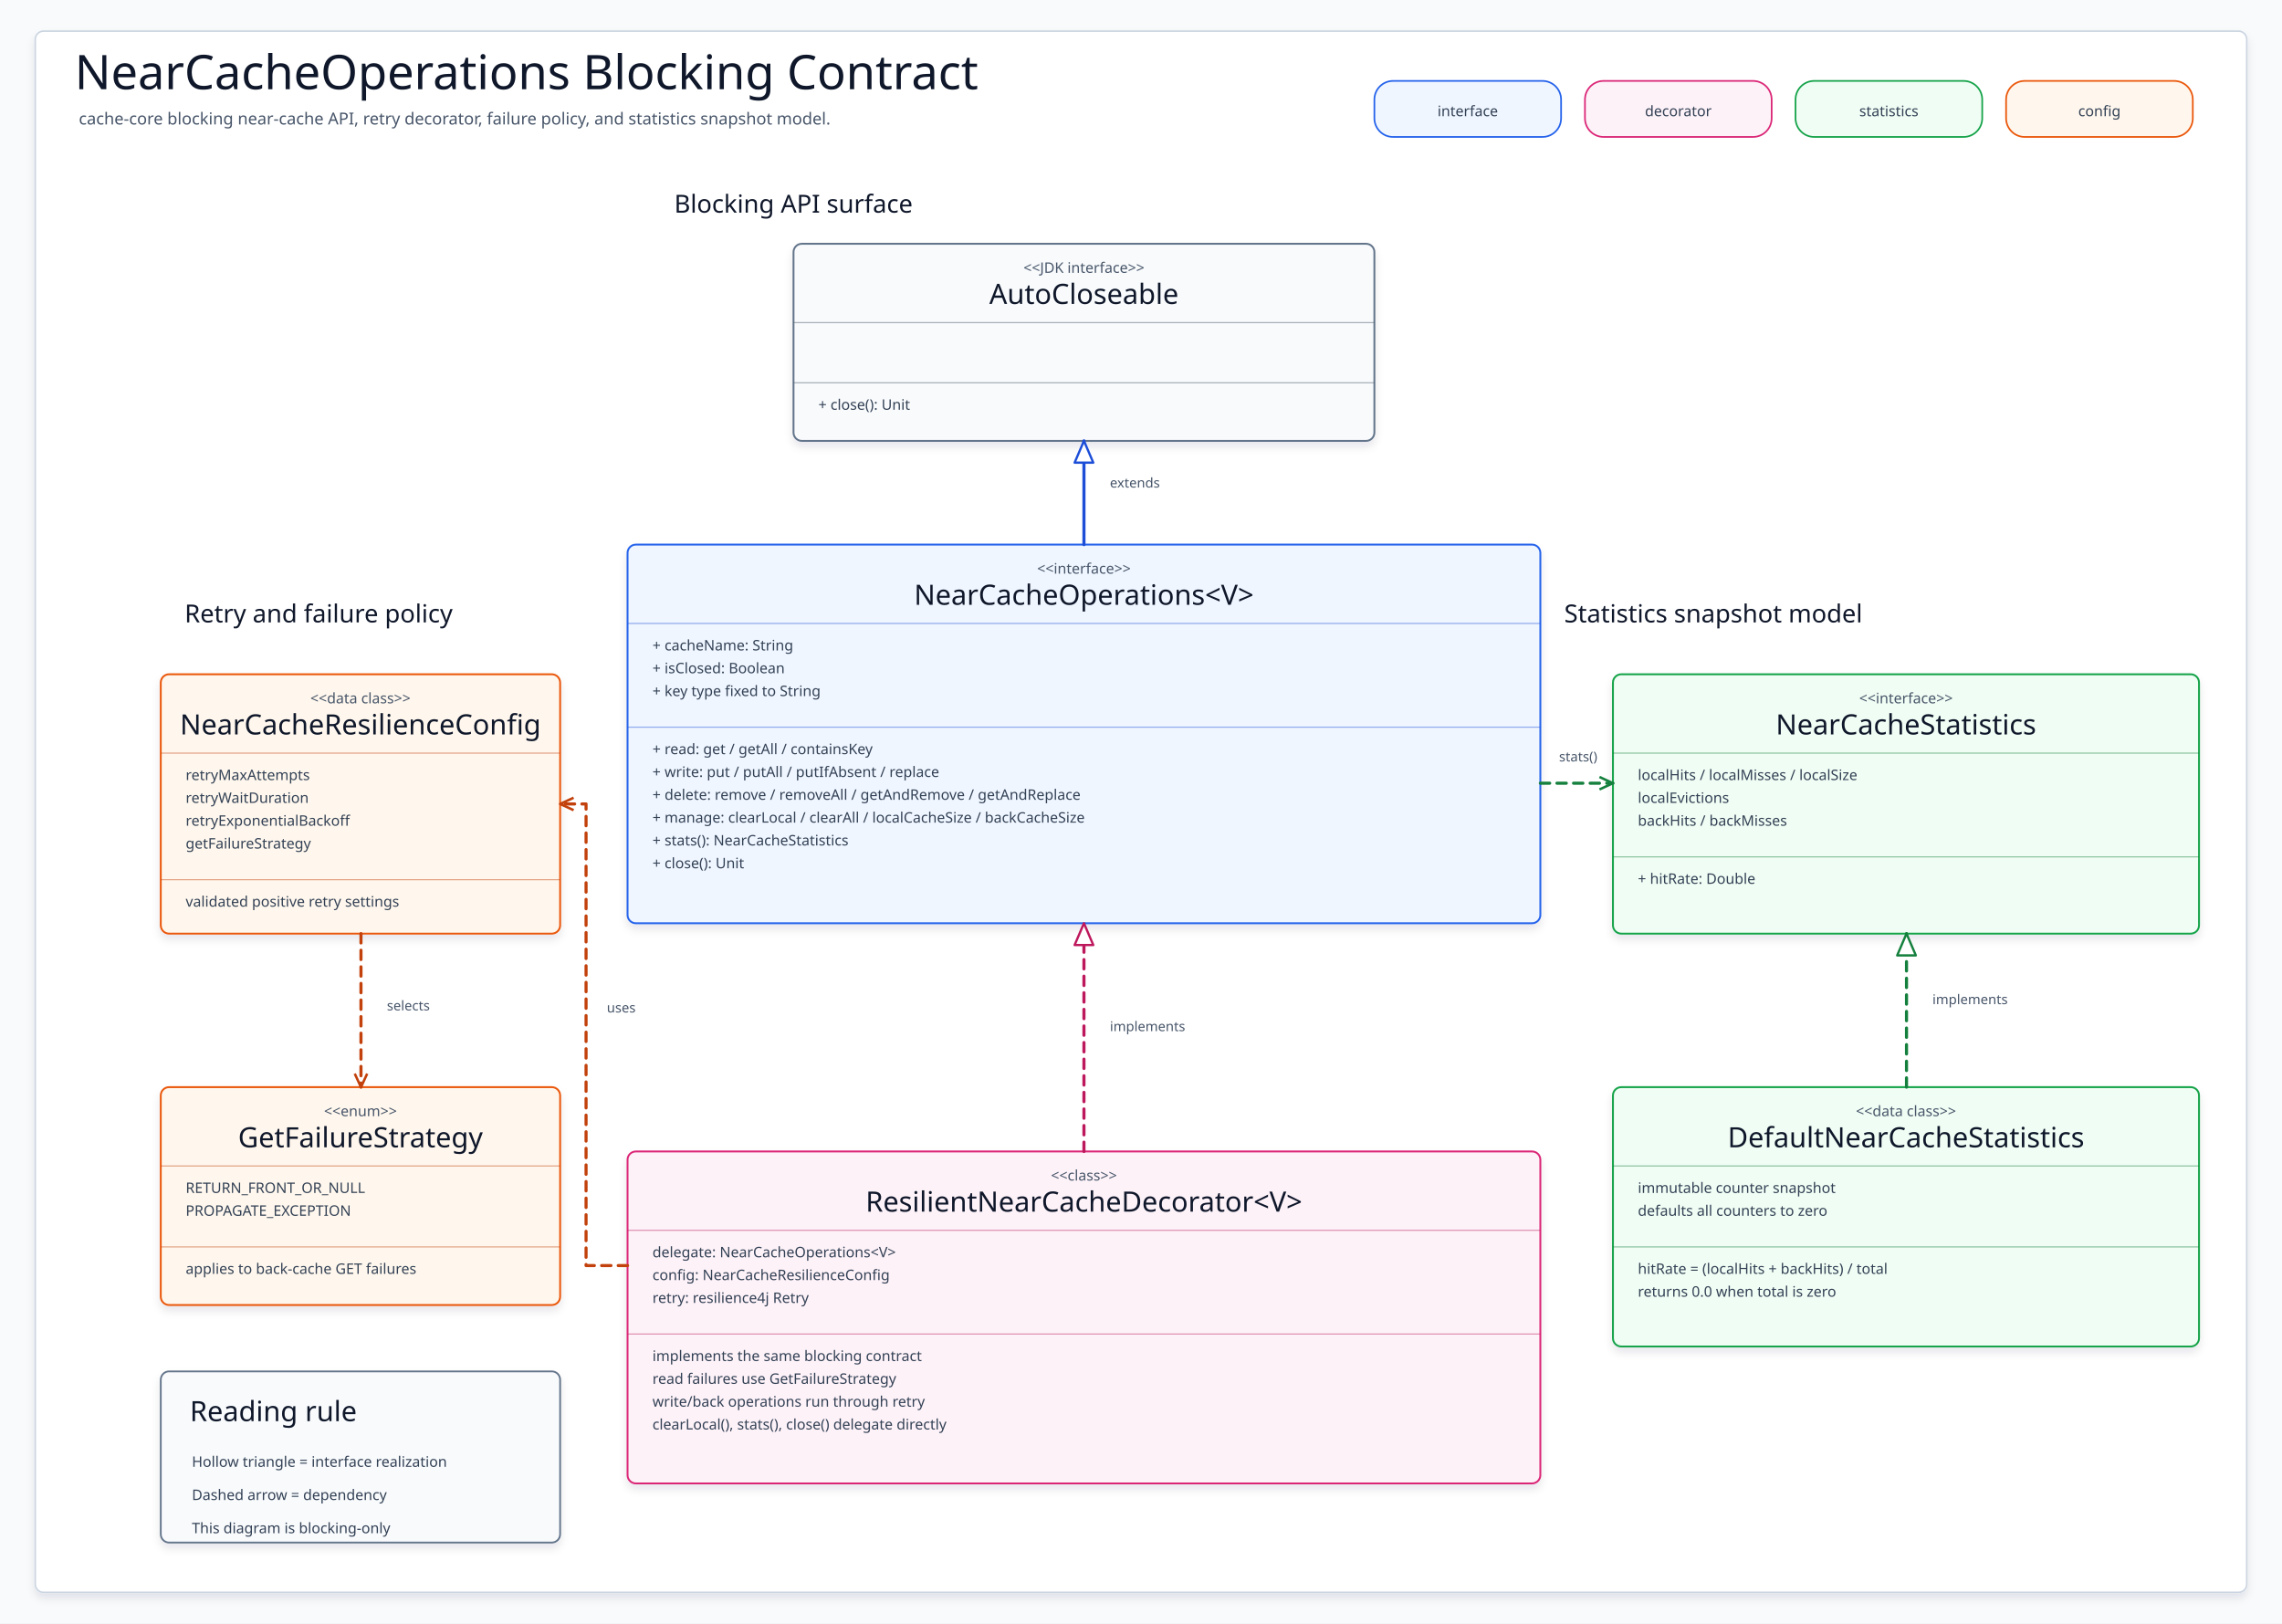
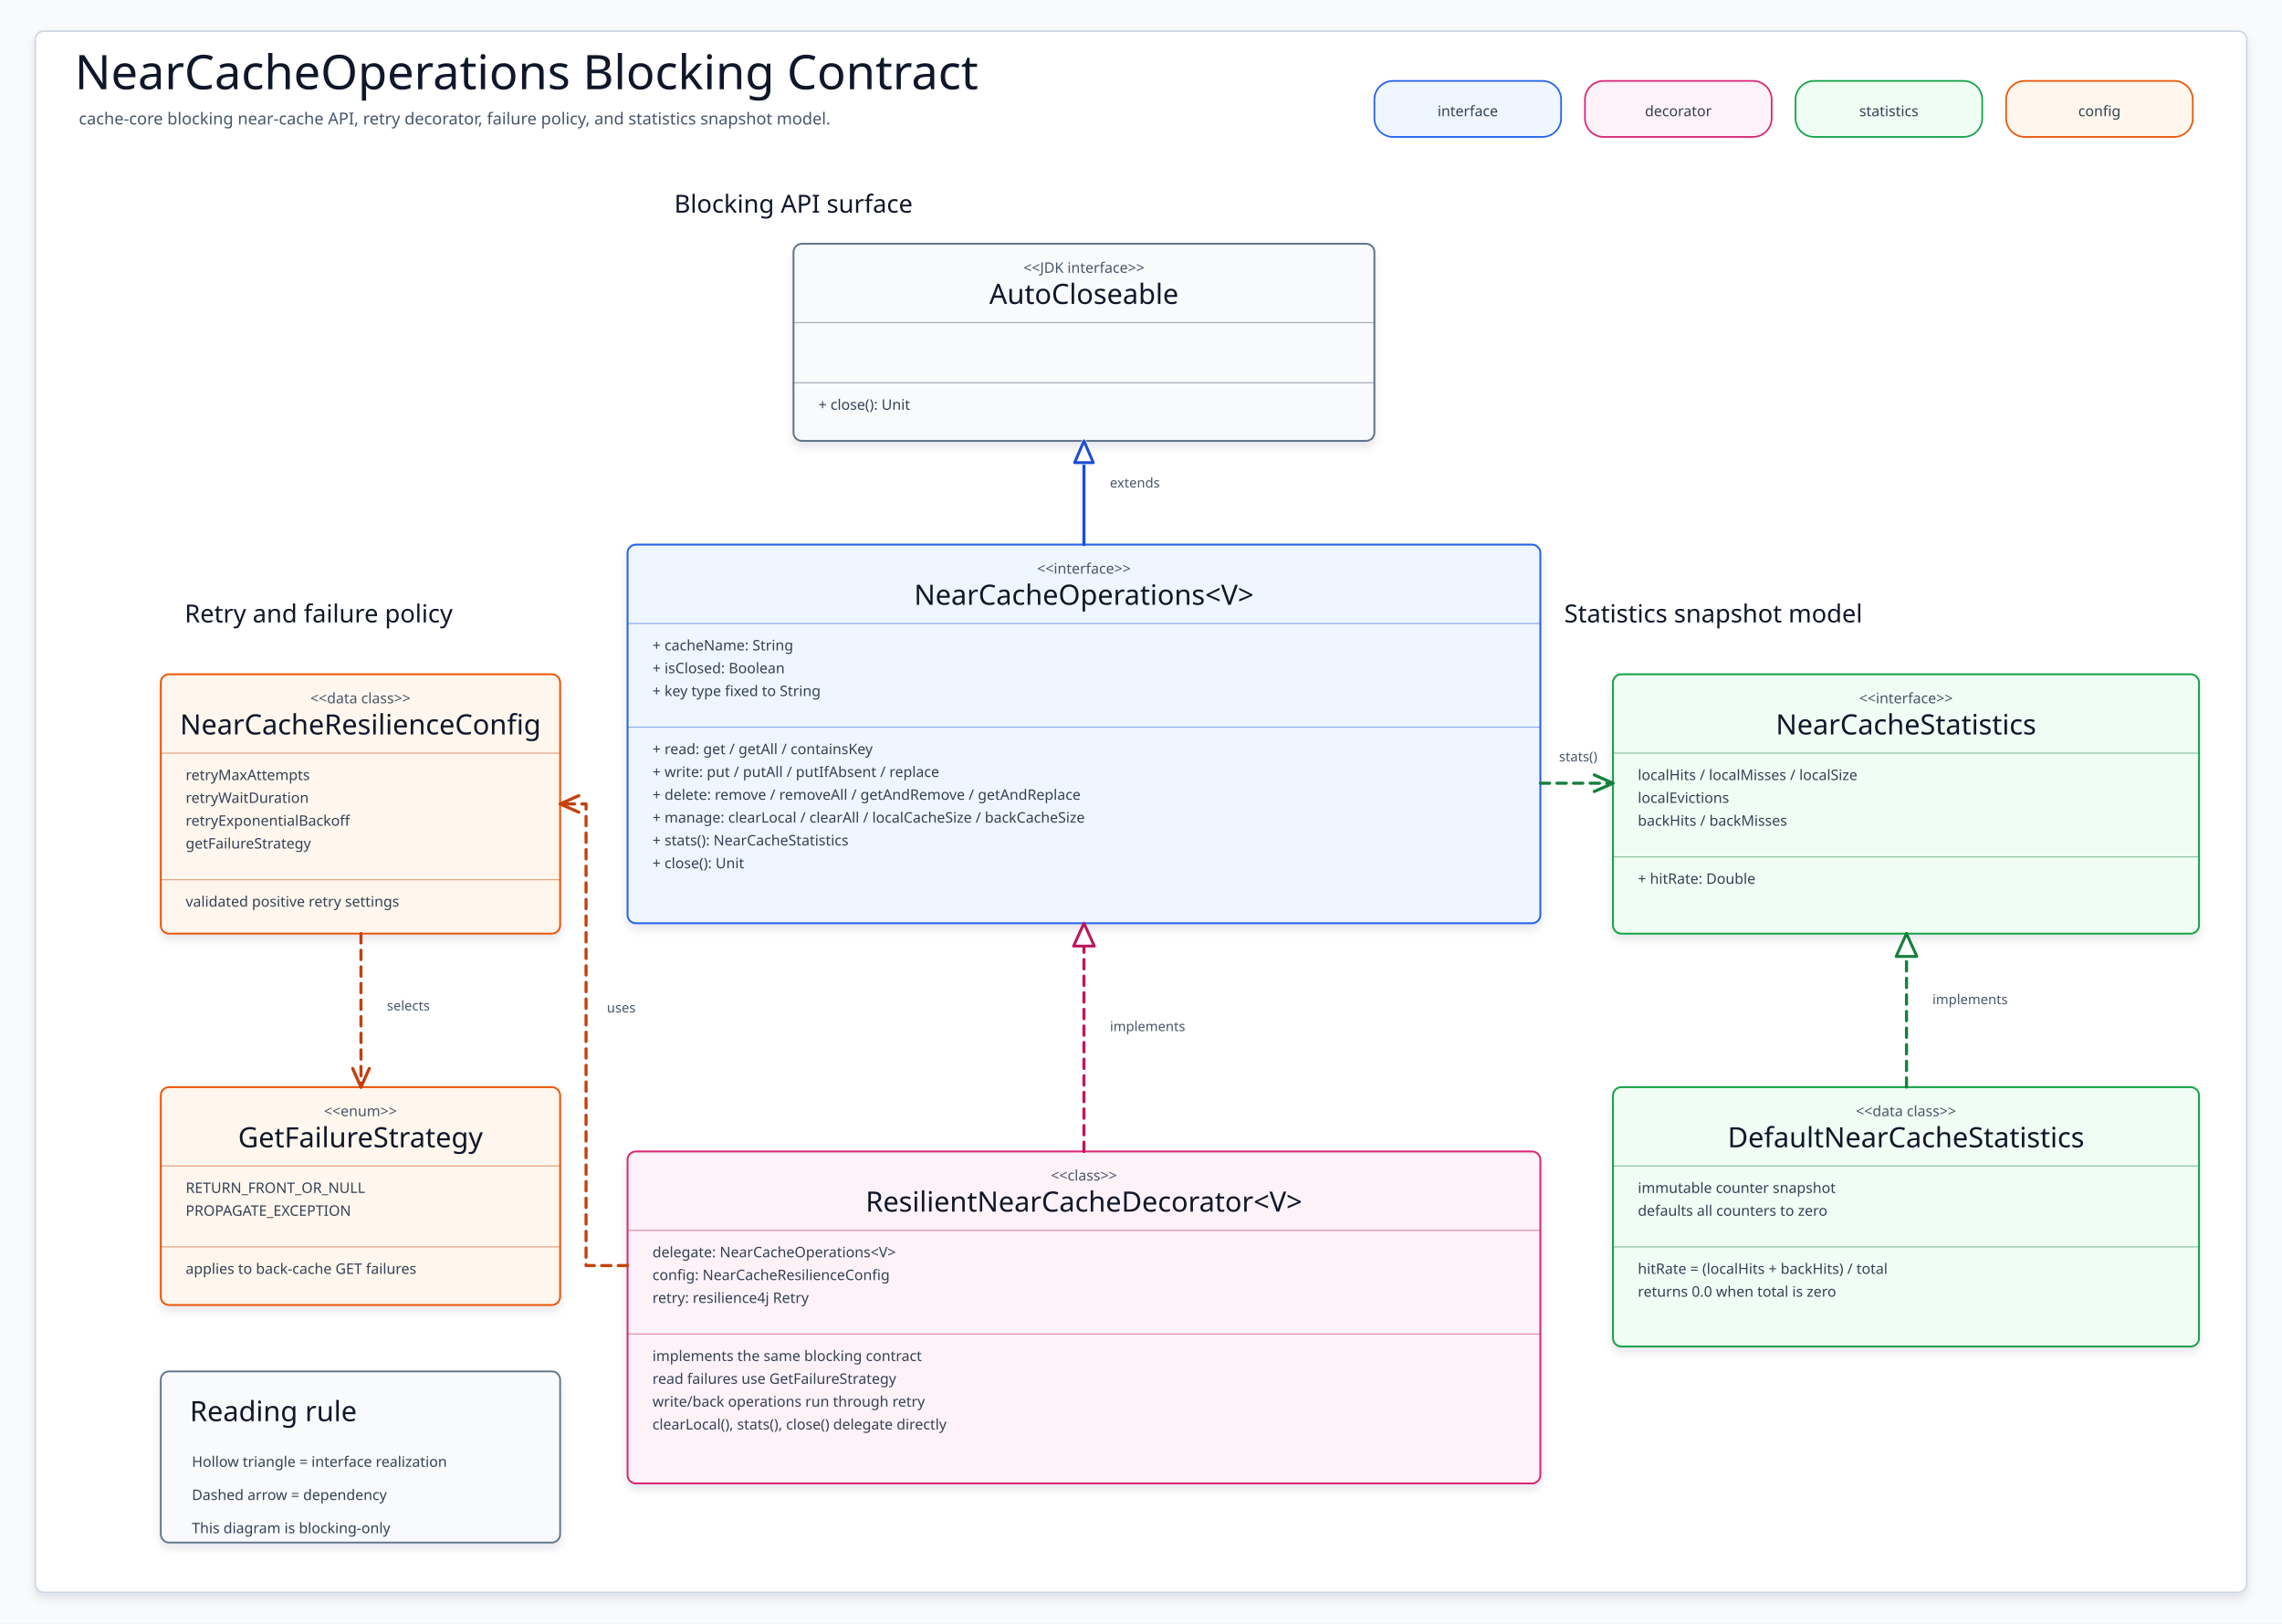
<svg xmlns="http://www.w3.org/2000/svg" width="2200" height="1565" viewBox="0 0 2200 1565" role="img" aria-label="NearCacheOperations Blocking Class Diagram">
  <defs>
    <filter id="shadow" x="-8%" y="-8%" width="116%" height="116%">
      <feDropShadow dx="0" dy="5" stdDeviation="4" flood-color="#0F172A" flood-opacity="0.10" />
    </filter>
    <marker id="arrow-blue" markerWidth="22" markerHeight="22" refX="19" refY="11" orient="auto" markerUnits="userSpaceOnUse">
      <path stroke-dasharray="none" d="M 2 2 L 19 11 L 2 20" fill="none" stroke="#1D4ED8" stroke-width="2.6" stroke-linecap="round" stroke-linejoin="round" style="stroke-dasharray:none" />
    </marker>
-     <marker id="triangle-blue" markerWidth="26" markerHeight="22" refX="23" refY="11" orient="auto" markerUnits="userSpaceOnUse">
-       <path stroke-dasharray="none" d="M 2 2 L 23 11 L 2 20 Z" fill="#FFFFFF" stroke="#1D4ED8" stroke-width="2.2" style="stroke-dasharray:none" stroke-linejoin="round" />
+     <marker id="triangle-blue" markerWidth="26" markerHeight="22" refX="23" refY="11" orient="auto" markerUnits="userSpaceOnUse" style="stroke-dasharray:none!important" stroke-dasharray="none">
+       <path d="M -2 -2 L 28 11 L -2 24 Z" fill="#FFFFFF" stroke="none" stroke-dasharray="none" style="stroke-dasharray:none!important" />
+       <path class="markerSolid" d="M 2 2 L 23 11 L 2 20 Z" fill="#FFFFFF" stroke="#1D4ED8" stroke-width="2.8" stroke-linejoin="round" stroke-linecap="butt" stroke-dasharray="none" style="stroke-dasharray:none!important" />
    </marker>
    <marker id="arrow-teal" markerWidth="22" markerHeight="22" refX="19" refY="11" orient="auto" markerUnits="userSpaceOnUse">
      <path stroke-dasharray="none" d="M 2 2 L 19 11 L 2 20" fill="none" stroke="#0F766E" stroke-width="2.6" stroke-linecap="round" stroke-linejoin="round" style="stroke-dasharray:none" />
    </marker>
-     <marker id="triangle-teal" markerWidth="26" markerHeight="22" refX="23" refY="11" orient="auto" markerUnits="userSpaceOnUse">
-       <path stroke-dasharray="none" d="M 2 2 L 23 11 L 2 20 Z" fill="#FFFFFF" stroke="#0F766E" stroke-width="2.2" style="stroke-dasharray:none" stroke-linejoin="round" />
+     <marker id="triangle-teal" markerWidth="26" markerHeight="22" refX="23" refY="11" orient="auto" markerUnits="userSpaceOnUse" style="stroke-dasharray:none!important" stroke-dasharray="none">
+       <path d="M -2 -2 L 28 11 L -2 24 Z" fill="#FFFFFF" stroke="none" stroke-dasharray="none" style="stroke-dasharray:none!important" />
+       <path class="markerSolid" d="M 2 2 L 23 11 L 2 20 Z" fill="#FFFFFF" stroke="#0F766E" stroke-width="2.8" stroke-linejoin="round" stroke-linecap="butt" stroke-dasharray="none" style="stroke-dasharray:none!important" />
    </marker>
    <marker id="arrow-green" markerWidth="18" markerHeight="18" refX="16" refY="9" orient="auto" markerUnits="userSpaceOnUse" overflow="visible" viewBox="0 0 18 18">
      <path stroke-dasharray="none" d="M 3 3 L 16 9 L 3 15" fill="none" stroke="#15803D" stroke-width="2.4" stroke-linecap="butt" stroke-linejoin="round" style="stroke-dasharray:none" />
    </marker>
-     <marker id="triangle-green" markerWidth="26" markerHeight="22" refX="23" refY="11" orient="auto" markerUnits="userSpaceOnUse">
-       <path stroke-dasharray="none" d="M 2 2 L 23 11 L 2 20 Z" fill="#FFFFFF" stroke="#15803D" stroke-width="2.2" style="stroke-dasharray:none" stroke-linejoin="round" />
+     <marker id="triangle-green" markerWidth="26" markerHeight="22" refX="23" refY="11" orient="auto" markerUnits="userSpaceOnUse" style="stroke-dasharray:none!important" stroke-dasharray="none">
+       <path d="M -2 -2 L 28 11 L -2 24 Z" fill="#FFFFFF" stroke="none" stroke-dasharray="none" style="stroke-dasharray:none!important" />
+       <path class="markerSolid" d="M 2 2 L 23 11 L 2 20 Z" fill="#FFFFFF" stroke="#15803D" stroke-width="2.8" stroke-linejoin="round" stroke-linecap="butt" stroke-dasharray="none" style="stroke-dasharray:none!important" />
    </marker>
    <marker id="arrow-amber" markerWidth="18" markerHeight="18" refX="16" refY="9" orient="auto" markerUnits="userSpaceOnUse" overflow="visible" viewBox="0 0 18 18">
      <path stroke-dasharray="none" d="M 3 3 L 16 9 L 3 15" fill="none" stroke="#C2410C" stroke-width="2.4" stroke-linecap="butt" stroke-linejoin="round" style="stroke-dasharray:none" />
    </marker>
-     <marker id="triangle-amber" markerWidth="26" markerHeight="22" refX="23" refY="11" orient="auto" markerUnits="userSpaceOnUse">
-       <path stroke-dasharray="none" d="M 2 2 L 23 11 L 2 20 Z" fill="#FFFFFF" stroke="#C2410C" stroke-width="2.2" style="stroke-dasharray:none" stroke-linejoin="round" />
+     <marker id="triangle-amber" markerWidth="26" markerHeight="22" refX="23" refY="11" orient="auto" markerUnits="userSpaceOnUse" style="stroke-dasharray:none!important" stroke-dasharray="none">
+       <path d="M -2 -2 L 28 11 L -2 24 Z" fill="#FFFFFF" stroke="none" stroke-dasharray="none" style="stroke-dasharray:none!important" />
+       <path class="markerSolid" d="M 2 2 L 23 11 L 2 20 Z" fill="#FFFFFF" stroke="#C2410C" stroke-width="2.8" stroke-linejoin="round" stroke-linecap="butt" stroke-dasharray="none" style="stroke-dasharray:none!important" />
    </marker>
    <marker id="arrow-pink" markerWidth="22" markerHeight="22" refX="19" refY="11" orient="auto" markerUnits="userSpaceOnUse">
      <path stroke-dasharray="none" d="M 2 2 L 19 11 L 2 20" fill="none" stroke="#BE185D" stroke-width="2.6" stroke-linecap="round" stroke-linejoin="round" style="stroke-dasharray:none" />
    </marker>
-     <marker id="triangle-pink" markerWidth="26" markerHeight="22" refX="23" refY="11" orient="auto" markerUnits="userSpaceOnUse">
-       <path stroke-dasharray="none" d="M 2 2 L 23 11 L 2 20 Z" fill="#FFFFFF" stroke="#BE185D" stroke-width="2.2" style="stroke-dasharray:none" stroke-linejoin="round" />
+     <marker id="triangle-pink" markerWidth="26" markerHeight="22" refX="23" refY="11" orient="auto" markerUnits="userSpaceOnUse" style="stroke-dasharray:none!important" stroke-dasharray="none">
+       <path d="M -2 -2 L 28 11 L -2 24 Z" fill="#FFFFFF" stroke="none" stroke-dasharray="none" style="stroke-dasharray:none!important" />
+       <path class="markerSolid" d="M 2 2 L 23 11 L 2 20 Z" fill="#FFFFFF" stroke="#BE185D" stroke-width="2.8" stroke-linejoin="round" stroke-linecap="butt" stroke-dasharray="none" style="stroke-dasharray:none!important" />
    </marker>
    <marker id="arrow-slate" markerWidth="22" markerHeight="22" refX="19" refY="11" orient="auto" markerUnits="userSpaceOnUse">
      <path stroke-dasharray="none" d="M 2 2 L 19 11 L 2 20" fill="none" stroke="#475569" stroke-width="2.6" stroke-linecap="round" stroke-linejoin="round" style="stroke-dasharray:none" />
    </marker>
-     <marker id="triangle-slate" markerWidth="26" markerHeight="22" refX="23" refY="11" orient="auto" markerUnits="userSpaceOnUse">
-       <path stroke-dasharray="none" d="M 2 2 L 23 11 L 2 20 Z" fill="#FFFFFF" stroke="#475569" stroke-width="2.2" style="stroke-dasharray:none" stroke-linejoin="round" />
+     <marker id="triangle-slate" markerWidth="26" markerHeight="22" refX="23" refY="11" orient="auto" markerUnits="userSpaceOnUse" style="stroke-dasharray:none!important" stroke-dasharray="none">
+       <path d="M -2 -2 L 28 11 L -2 24 Z" fill="#FFFFFF" stroke="none" stroke-dasharray="none" style="stroke-dasharray:none!important" />
+       <path class="markerSolid" d="M 2 2 L 23 11 L 2 20 Z" fill="#FFFFFF" stroke="#475569" stroke-width="2.8" stroke-linejoin="round" stroke-linecap="butt" stroke-dasharray="none" style="stroke-dasharray:none!important" />
    </marker>
    <style>
    svg{font-family:"Architects Daughter","Comic Mono","Comic Sans MS",ui-sans-serif,system-ui,sans-serif}
    .canvas{fill:#F8FAFC}.frame{fill:#FFFFFF;stroke:#CBD5E1;stroke-width:1.5;filter:url(#shadow)}
    .title{font-family:"Architects Daughter";font-size:46px;fill:#0F172A}.subtitle{font-family:"Comic Mono";font-size:16px;fill:#475569}
    .sectionLabel{font-family:"Architects Daughter";font-size:24px;fill:#0F172A}
    .chip{stroke-width:1.6}.chipText{font-family:"Comic Mono";font-size:14px;fill:#334155}
    .classBox{stroke-width:1.8;filter:url(#shadow)}.stereotype{font-family:"Comic Mono";font-size:14px;fill:#475569}.classTitle{font-family:"Architects Daughter";font-size:27px;fill:#0F172A}
    .member{font-family:"Comic Mono";font-size:14px;fill:#334155}.divider{stroke-width:1.1;opacity:.45}
    .noteBox{stroke-width:1.7;filter:url(#shadow)}.noteTitle{font-family:"Architects Daughter";font-size:27px;fill:#0F172A}.noteLine{font-family:"Comic Mono";font-size:14px;fill:#334155}
    .edge{fill:none;stroke-width:3;stroke-linecap:round;stroke-linejoin:round}.dashed{stroke-dasharray:9 7}.edgeLabel{font-family:"Comic Mono";font-size:13px;fill:#475569}
  </style>
  </defs>
  <rect class="canvas" width="2200" height="1565" />
  <rect class="frame" x="34" y="30" width="2132" height="1505" rx="8" />
  <text class="title" x="72" y="86">NearCacheOperations Blocking Contract</text>
  <text class="subtitle" x="76" y="120">cache-core blocking near-cache API, retry decorator, failure policy, and statistics snapshot model.</text>
  <g>
    <rect class="chip" x="1325" y="78" width="180" height="54" rx="18" fill="#EFF6FF" stroke="#2563EB" />
    <text class="chipText" x="1415" y="112" text-anchor="middle">interface</text>
  </g>
  <g>
    <rect class="chip" x="1528" y="78" width="180" height="54" rx="18" fill="#FDF2F8" stroke="#DB2777" />
    <text class="chipText" x="1618" y="112" text-anchor="middle">decorator</text>
  </g>
  <g>
    <rect class="chip" x="1731" y="78" width="180" height="54" rx="18" fill="#F0FDF4" stroke="#16A34A" />
    <text class="chipText" x="1821" y="112" text-anchor="middle">statistics</text>
  </g>
  <g>
    <rect class="chip" x="1934" y="78" width="180" height="54" rx="18" fill="#FFF7ED" stroke="#EA580C" />
    <text class="chipText" x="2024" y="112" text-anchor="middle">config</text>
  </g>
  <text class="sectionLabel" x="650" y="205">Blocking API surface</text>
  <text class="sectionLabel" x="178" y="600">Retry and failure policy</text>
  <text class="sectionLabel" x="1508" y="600">Statistics snapshot model</text>
  <g id="AutoCloseable">
    <rect class="classBox" x="765" y="235" width="560" height="190" rx="8" fill="#F8FAFC" stroke="#64748B" />
    <text class="stereotype" x="1045" y="263" text-anchor="middle">&lt;&lt;JDK interface&gt;&gt;</text>
    <text class="classTitle" x="1045" y="293" text-anchor="middle">AutoCloseable</text>
    <path class="divider" d="M765 311H1325" stroke="#475569" />
    <path class="divider" d="M765 369H1325" stroke="#475569" />
    <text class="member" x="789" y="395">+ close(): Unit</text>
  </g>
  <g id="NearCacheOperations">
    <rect class="classBox" x="605" y="525" width="880" height="365" rx="8" fill="#EFF6FF" stroke="#2563EB" />
    <text class="stereotype" x="1045" y="553" text-anchor="middle">&lt;&lt;interface&gt;&gt;</text>
    <text class="classTitle" x="1045" y="583" text-anchor="middle">NearCacheOperations&lt;V&gt;</text>
    <path class="divider" d="M605 601H1485" stroke="#1D4ED8" />
    <text class="member" x="629" y="627">+ cacheName: String</text>
    <text class="member" x="629" y="649">+ isClosed: Boolean</text>
    <text class="member" x="629" y="671">+ key type fixed to String</text>
    <path class="divider" d="M605 701H1485" stroke="#1D4ED8" />
    <text class="member" x="629" y="727">+ read: get / getAll / containsKey</text>
    <text class="member" x="629" y="749">+ write: put / putAll / putIfAbsent / replace</text>
    <text class="member" x="629" y="771">+ delete: remove / removeAll / getAndRemove / getAndReplace</text>
    <text class="member" x="629" y="793">+ manage: clearLocal / clearAll / localCacheSize / backCacheSize</text>
    <text class="member" x="629" y="815">+ stats(): NearCacheStatistics</text>
    <text class="member" x="629" y="837">+ close(): Unit</text>
  </g>
  <g id="ResilientNearCacheDecorator">
    <rect class="classBox" x="605" y="1110" width="880" height="320" rx="8" fill="#FDF2F8" stroke="#DB2777" />
    <text class="stereotype" x="1045" y="1138" text-anchor="middle">&lt;&lt;class&gt;&gt;</text>
    <text class="classTitle" x="1045" y="1168" text-anchor="middle">ResilientNearCacheDecorator&lt;V&gt;</text>
    <path class="divider" d="M605 1186H1485" stroke="#BE185D" />
    <text class="member" x="629" y="1212">delegate: NearCacheOperations&lt;V&gt;</text>
    <text class="member" x="629" y="1234">config: NearCacheResilienceConfig</text>
    <text class="member" x="629" y="1256">retry: resilience4j Retry</text>
    <path class="divider" d="M605 1286H1485" stroke="#BE185D" />
    <text class="member" x="629" y="1312">implements the same blocking contract</text>
    <text class="member" x="629" y="1334">read failures use GetFailureStrategy</text>
    <text class="member" x="629" y="1356">write/back operations run through retry</text>
    <text class="member" x="629" y="1378">clearLocal(), stats(), close() delegate directly</text>
  </g>
  <g id="NearCacheResilienceConfig">
    <rect class="classBox" x="155" y="650" width="385" height="250" rx="8" fill="#FFF7ED" stroke="#EA580C" />
    <text class="stereotype" x="347.5" y="678" text-anchor="middle">&lt;&lt;data class&gt;&gt;</text>
    <text class="classTitle" x="347.5" y="708" text-anchor="middle">NearCacheResilienceConfig</text>
    <path class="divider" d="M155 726H540" stroke="#C2410C" />
    <text class="member" x="179" y="752">retryMaxAttempts</text>
    <text class="member" x="179" y="774">retryWaitDuration</text>
    <text class="member" x="179" y="796">retryExponentialBackoff</text>
    <text class="member" x="179" y="818">getFailureStrategy</text>
    <path class="divider" d="M155 848H540" stroke="#C2410C" />
    <text class="member" x="179" y="874">validated positive retry settings</text>
  </g>
  <g id="GetFailureStrategy">
    <rect class="classBox" x="155" y="1048" width="385" height="210" rx="8" fill="#FFF7ED" stroke="#EA580C" />
    <text class="stereotype" x="347.5" y="1076" text-anchor="middle">&lt;&lt;enum&gt;&gt;</text>
    <text class="classTitle" x="347.5" y="1106" text-anchor="middle">GetFailureStrategy</text>
    <path class="divider" d="M155 1124H540" stroke="#C2410C" />
    <text class="member" x="179" y="1150">RETURN_FRONT_OR_NULL</text>
    <text class="member" x="179" y="1172">PROPAGATE_EXCEPTION</text>
    <path class="divider" d="M155 1202H540" stroke="#C2410C" />
    <text class="member" x="179" y="1228">applies to back-cache GET failures</text>
  </g>
  <g id="NearCacheStatistics">
    <rect class="classBox" x="1555" y="650" width="565" height="250" rx="8" fill="#F0FDF4" stroke="#16A34A" />
    <text class="stereotype" x="1837.5" y="678" text-anchor="middle">&lt;&lt;interface&gt;&gt;</text>
    <text class="classTitle" x="1837.5" y="708" text-anchor="middle">NearCacheStatistics</text>
    <path class="divider" d="M1555 726H2120" stroke="#15803D" />
    <text class="member" x="1579" y="752">localHits / localMisses / localSize</text>
    <text class="member" x="1579" y="774">localEvictions</text>
    <text class="member" x="1579" y="796">backHits / backMisses</text>
    <path class="divider" d="M1555 826H2120" stroke="#15803D" />
    <text class="member" x="1579" y="852">+ hitRate: Double</text>
  </g>
  <g id="DefaultNearCacheStatistics">
    <rect class="classBox" x="1555" y="1048" width="565" height="250" rx="8" fill="#F0FDF4" stroke="#16A34A" />
    <text class="stereotype" x="1837.5" y="1076" text-anchor="middle">&lt;&lt;data class&gt;&gt;</text>
    <text class="classTitle" x="1837.5" y="1106" text-anchor="middle">DefaultNearCacheStatistics</text>
    <path class="divider" d="M1555 1124H2120" stroke="#15803D" />
    <text class="member" x="1579" y="1150">immutable counter snapshot</text>
    <text class="member" x="1579" y="1172">defaults all counters to zero</text>
    <path class="divider" d="M1555 1202H2120" stroke="#15803D" />
    <text class="member" x="1579" y="1228">hitRate = (localHits + backHits) / total</text>
    <text class="member" x="1579" y="1250">returns 0.0 when total is zero</text>
  </g>
  <g>
    <rect class="noteBox" x="155" y="1322" width="385" height="165" rx="8" fill="#F8FAFC" stroke="#64748B" />
    <text class="noteTitle" x="183" y="1370">Reading rule</text>
    <text class="noteLine" x="185" y="1414">Hollow triangle = interface realization</text>
    <text class="noteLine" x="185" y="1446">Dashed arrow = dependency</text>
    <text class="noteLine" x="185" y="1478">This diagram is blocking-only</text>
  </g>
  <g data-from="NearCacheOperations" data-to="AutoCloseable">
    <path class="edge " d="M1045 525 L1045 425" stroke="#1D4ED8" marker-end="url(#triangle-blue)" />
    <text class="edgeLabel" x="1070" y="470">extends</text>
  </g>
  <g data-from="ResilientNearCacheDecorator" data-to="NearCacheOperations">
-     <path class="edge dashed" d="M1045 1110 L1045 890" stroke="#BE185D" marker-end="url(#triangle-pink)" />
+     <path class="edge dashed" d="M1045 1110 L1045 890" stroke="#BE185D" />
+     <polygon points="1045,890 1055,912 1035,912" fill="#FFFFFF" stroke="none" />
+     <polygon class="markerSolid" points="1045,890 1055,912 1035,912" fill="#FFFFFF" stroke="#BE185D" stroke-width="2.8" stroke-linejoin="round" stroke-linecap="butt" stroke-dasharray="none" style="stroke-dasharray:none!important" />
    <text class="edgeLabel" x="1070" y="994">implements</text>
  </g>
  <g data-from="NearCacheOperations" data-to="NearCacheStatistics">
-     <path class="edge dashed" d="M1485 755 L1555 755" stroke="#15803D" marker-end="url(#arrow-green)" />
+     <path class="edge dashed" d="M1485 755 L1555 755" stroke="#15803D" />
+     <polyline points="1537,763 1555,755 1537,747" fill="none" stroke="#15803D" stroke-width="3" stroke-linecap="round" stroke-linejoin="round" stroke-dasharray="none" style="stroke-dasharray:none!important" />
    <text class="edgeLabel" x="1503" y="734">stats()</text>
  </g>
  <g data-from="DefaultNearCacheStatistics" data-to="NearCacheStatistics">
-     <path class="edge dashed" d="M1838 1048 L1838 900" stroke="#15803D" marker-end="url(#triangle-green)" />
+     <path class="edge dashed" d="M1838 1048 L1838 900" stroke="#15803D" />
+     <polygon points="1838,900 1848,922 1828,922" fill="#FFFFFF" stroke="none" />
+     <polygon class="markerSolid" points="1838,900 1848,922 1828,922" fill="#FFFFFF" stroke="#15803D" stroke-width="2.8" stroke-linejoin="round" stroke-linecap="butt" stroke-dasharray="none" style="stroke-dasharray:none!important" />
    <text class="edgeLabel" x="1863" y="968">implements</text>
  </g>
  <g data-from="ResilientNearCacheDecorator" data-to="NearCacheResilienceConfig">
-     <path class="edge dashed" d="M605 1220 L565 1220 L565 775 L540 775" stroke="#C2410C" marker-end="url(#arrow-amber)" />
+     <path class="edge dashed" d="M605 1220 L565 1220 L565 775 L540 775" stroke="#C2410C" />
+     <polyline points="558,767 540,775 558,783" fill="none" stroke="#C2410C" stroke-width="3" stroke-linecap="round" stroke-linejoin="round" stroke-dasharray="none" style="stroke-dasharray:none!important" />
    <text class="edgeLabel" x="585" y="976">uses</text>
  </g>
  <g data-from="NearCacheResilienceConfig" data-to="GetFailureStrategy">
-     <path class="edge dashed" d="M348 900 L348 1048" stroke="#C2410C" marker-end="url(#arrow-amber)" />
+     <path class="edge dashed" d="M348 900 L348 1048" stroke="#C2410C" />
+     <polyline points="340,1030 348,1048 356,1030" fill="none" stroke="#C2410C" stroke-width="3" stroke-linecap="round" stroke-linejoin="round" stroke-dasharray="none" style="stroke-dasharray:none!important" />
    <text class="edgeLabel" x="373" y="974">selects</text>
  </g>
</svg>
